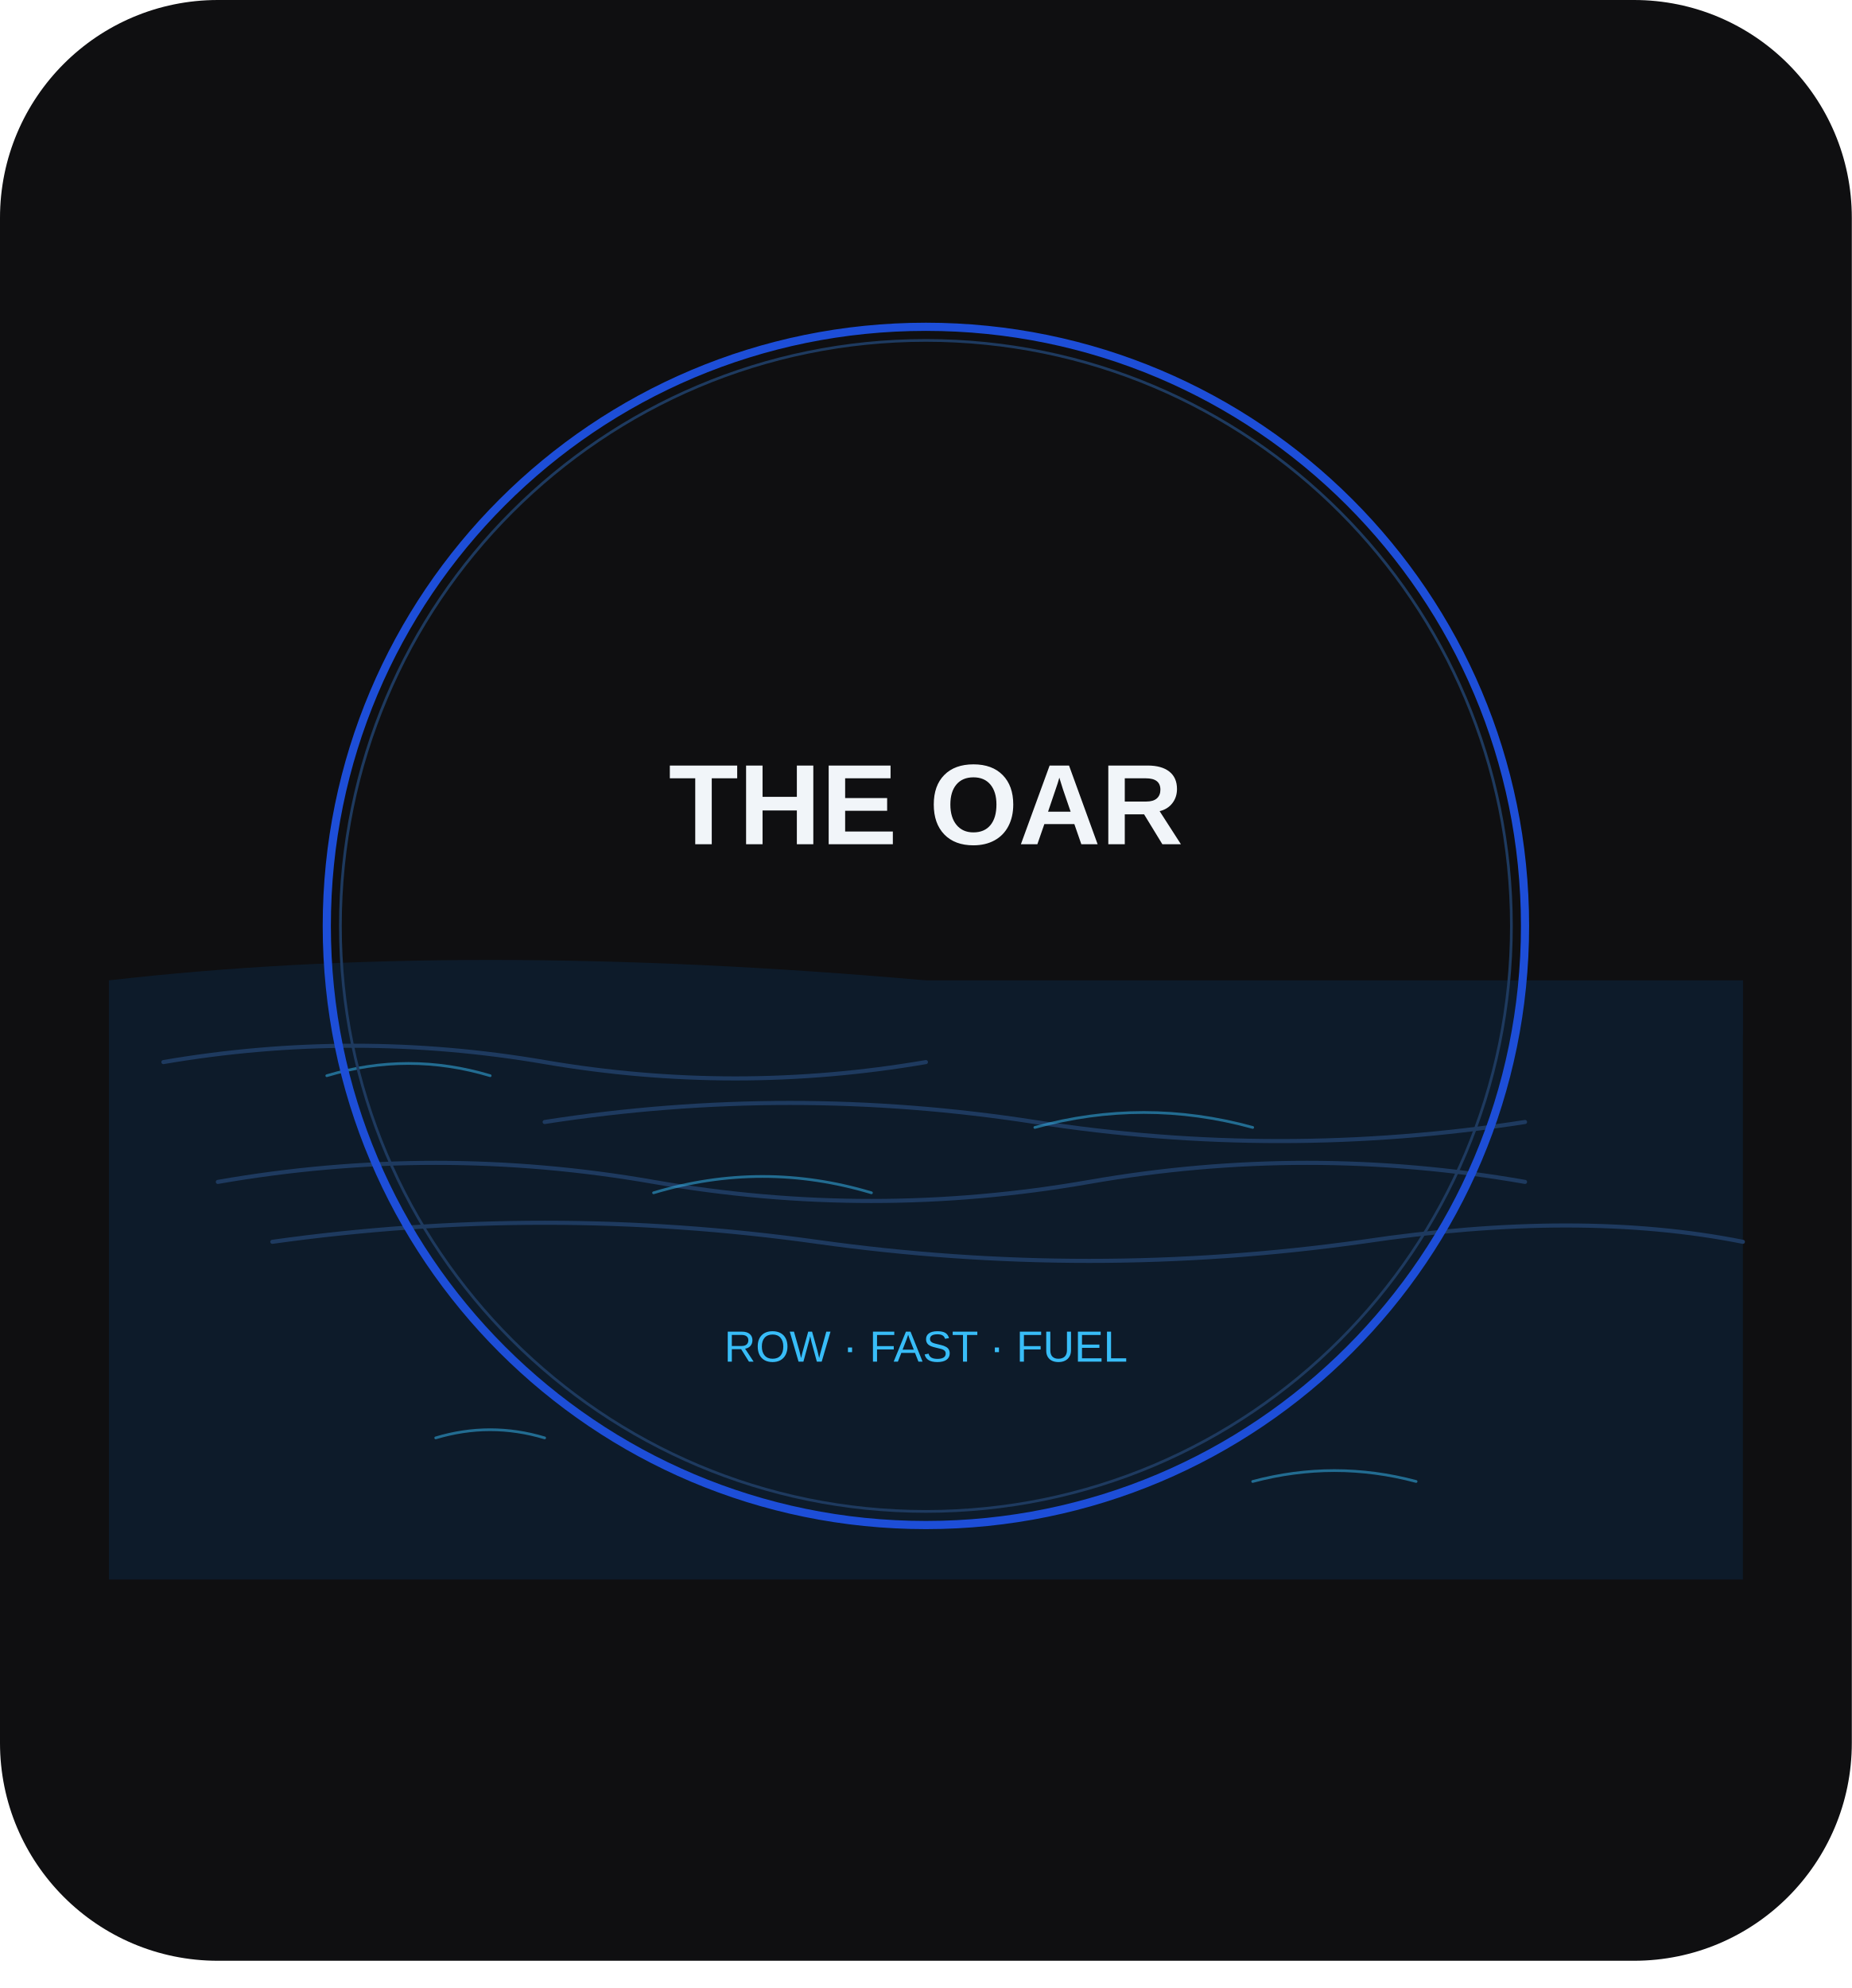
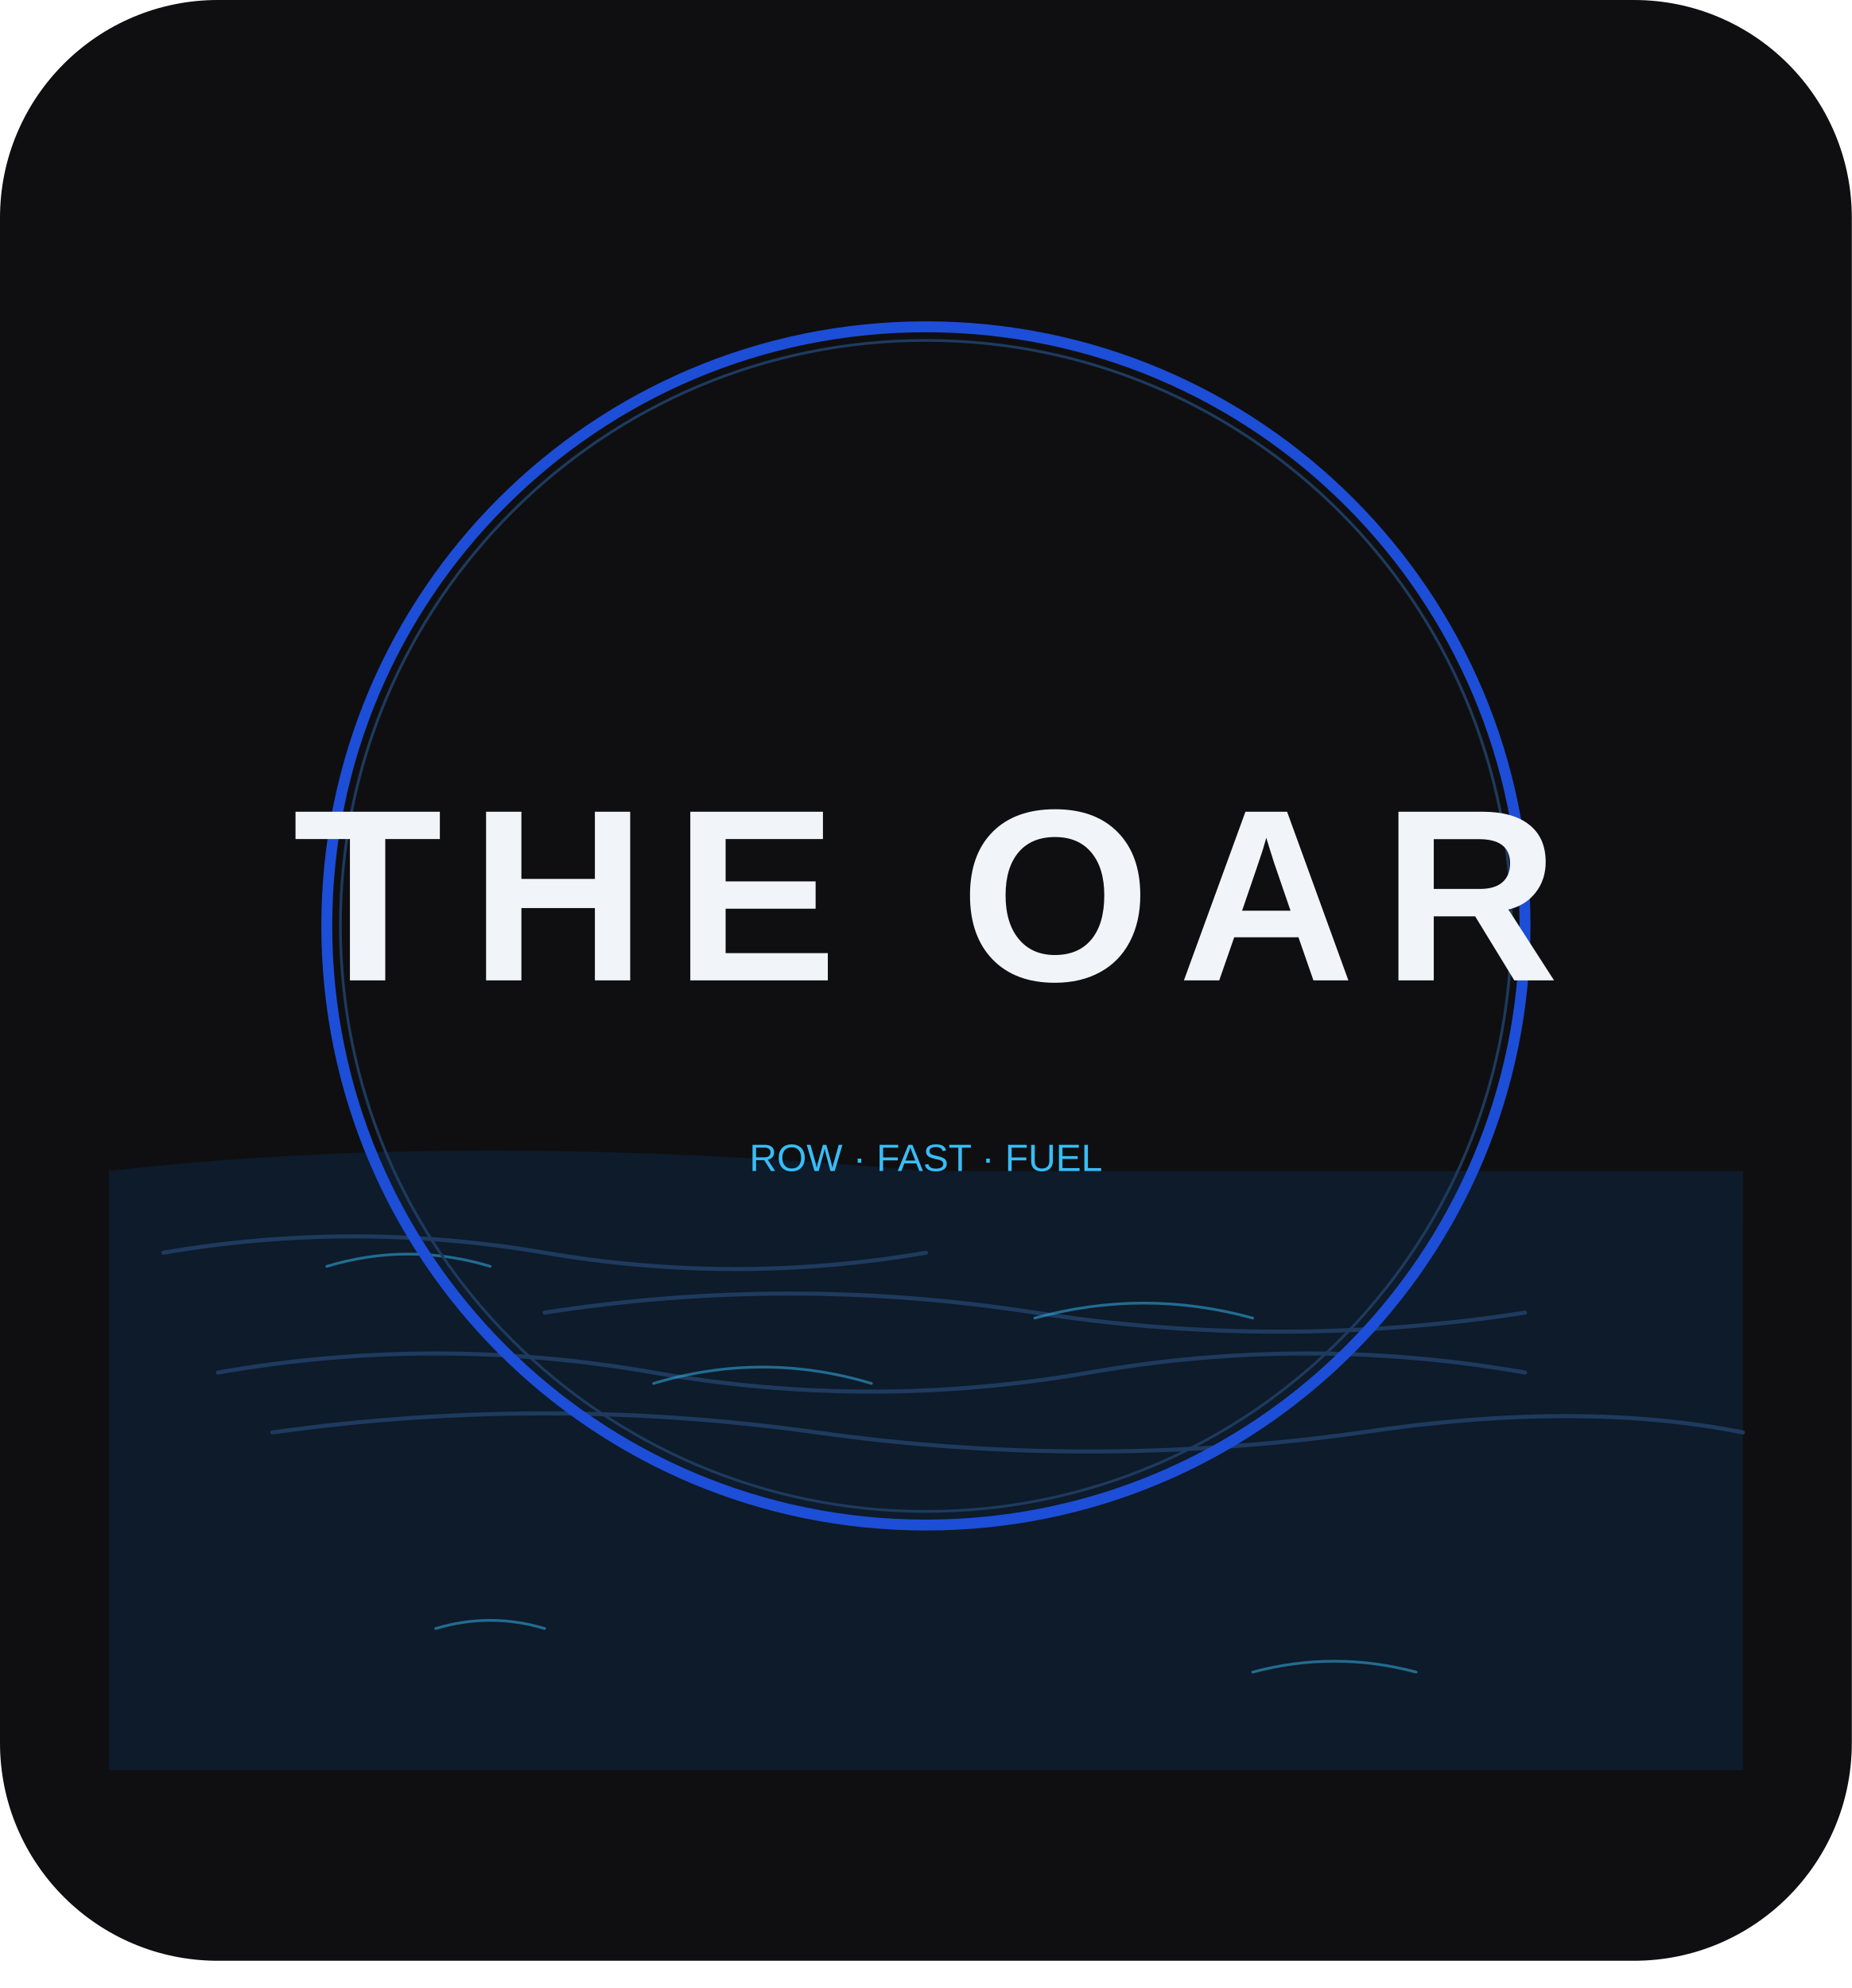
<svg xmlns="http://www.w3.org/2000/svg" width="100%" viewBox="0 0 680 730">
  <rect width="680" height="720" rx="80" style="fill:rgb(15, 15, 17);stroke:none;color:rgb(255, 255, 255);stroke-width:1px;stroke-linecap:butt;stroke-linejoin:miter;opacity:1;font-family:&quot;Anthropic Sans&quot;, -apple-system, &quot;system-ui&quot;, &quot;Segoe UI&quot;, sans-serif;font-size:16px;font-weight:400;text-anchor:start;dominant-baseline:auto" />
-   <rect x="40" y="360" width="600" height="220" rx="0" style="fill:rgb(13, 27, 42);stroke:none;color:rgb(255, 255, 255);stroke-width:1px;stroke-linecap:butt;stroke-linejoin:miter;opacity:1;font-family:&quot;Anthropic Sans&quot;, -apple-system, &quot;system-ui&quot;, &quot;Segoe UI&quot;, sans-serif;font-size:16px;font-weight:400;text-anchor:start;dominant-baseline:auto" />
-   <path d="M40 360 Q170 345 340 360 Q510 375 640 360 L640 380 Q510 395 340 380 Q170 365 40 380Z" fill="#0d1b2a" style="fill:rgb(13, 27, 42);stroke:none;color:rgb(255, 255, 255);stroke-width:1px;stroke-linecap:butt;stroke-linejoin:miter;opacity:1;font-family:&quot;Anthropic Sans&quot;, -apple-system, &quot;system-ui&quot;, &quot;Segoe UI&quot;, sans-serif;font-size:16px;font-weight:400;text-anchor:start;dominant-baseline:auto" />
-   <path d="M60 390 Q130 378 200 390 Q270 402 340 390" style="fill:none;stroke:rgb(30, 58, 95);color:rgb(255, 255, 255);stroke-width:1.5px;stroke-linecap:round;stroke-linejoin:miter;opacity:1;font-family:&quot;Anthropic Sans&quot;, -apple-system, &quot;system-ui&quot;, &quot;Segoe UI&quot;, sans-serif;font-size:16px;font-weight:400;text-anchor:start;dominant-baseline:auto" />
-   <path d="M200 412 Q290 398 380 412 Q470 426 560 412" style="fill:none;stroke:rgb(30, 58, 95);color:rgb(255, 255, 255);stroke-width:1.5px;stroke-linecap:round;stroke-linejoin:miter;opacity:1;font-family:&quot;Anthropic Sans&quot;, -apple-system, &quot;system-ui&quot;, &quot;Segoe UI&quot;, sans-serif;font-size:16px;font-weight:400;text-anchor:start;dominant-baseline:auto" />
-   <path d="M80 434 Q160 420 240 434 Q320 448 400 434 Q480 420 560 434" style="fill:none;stroke:rgb(30, 58, 95);color:rgb(255, 255, 255);stroke-width:1.5px;stroke-linecap:round;stroke-linejoin:miter;opacity:1;font-family:&quot;Anthropic Sans&quot;, -apple-system, &quot;system-ui&quot;, &quot;Segoe UI&quot;, sans-serif;font-size:16px;font-weight:400;text-anchor:start;dominant-baseline:auto" />
-   <path d="M100 456 Q200 442 300 456 Q400 470 500 456 Q580 444 640 456" style="fill:none;stroke:rgb(30, 58, 95);color:rgb(255, 255, 255);stroke-width:1.5px;stroke-linecap:round;stroke-linejoin:miter;opacity:1;font-family:&quot;Anthropic Sans&quot;, -apple-system, &quot;system-ui&quot;, &quot;Segoe UI&quot;, sans-serif;font-size:16px;font-weight:400;text-anchor:start;dominant-baseline:auto" />
-   <path d="M120 395 Q150 386 180 395" style="fill:none;stroke:rgb(56, 189, 248);color:rgb(255, 255, 255);stroke-width:1px;stroke-linecap:round;stroke-linejoin:miter;opacity:0.5;font-family:&quot;Anthropic Sans&quot;, -apple-system, &quot;system-ui&quot;, &quot;Segoe UI&quot;, sans-serif;font-size:16px;font-weight:400;text-anchor:start;dominant-baseline:auto" />
-   <path d="M380 414 Q420 403 460 414" style="fill:none;stroke:rgb(56, 189, 248);color:rgb(255, 255, 255);stroke-width:1px;stroke-linecap:round;stroke-linejoin:miter;opacity:0.5;font-family:&quot;Anthropic Sans&quot;, -apple-system, &quot;system-ui&quot;, &quot;Segoe UI&quot;, sans-serif;font-size:16px;font-weight:400;text-anchor:start;dominant-baseline:auto" />
-   <path d="M240 438 Q280 426 320 438" style="fill:none;stroke:rgb(56, 189, 248);color:rgb(255, 255, 255);stroke-width:1px;stroke-linecap:round;stroke-linejoin:miter;opacity:0.5;font-family:&quot;Anthropic Sans&quot;, -apple-system, &quot;system-ui&quot;, &quot;Segoe UI&quot;, sans-serif;font-size:16px;font-weight:400;text-anchor:start;dominant-baseline:auto" />
-   <circle cx="340" cy="340" r="220" style="fill:none;stroke:rgb(29, 78, 216);color:rgb(255, 255, 255);stroke-width:3px;stroke-linecap:butt;stroke-linejoin:miter;opacity:1;font-family:&quot;Anthropic Sans&quot;, -apple-system, &quot;system-ui&quot;, &quot;Segoe UI&quot;, sans-serif;font-size:16px;font-weight:400;text-anchor:start;dominant-baseline:auto" />
+   <rect x="40" y="430" width="600" height="220" rx="0" style="fill:rgb(13, 27, 42);stroke:none;color:rgb(255, 255, 255);stroke-width:1px;stroke-linecap:butt;stroke-linejoin:miter;opacity:1;font-family:&quot;Anthropic Sans&quot;, -apple-system, &quot;system-ui&quot;, &quot;Segoe UI&quot;, sans-serif;font-size:16px;font-weight:400;text-anchor:start;dominant-baseline:auto" />
+   <path d="M40 430 Q170 415 340 430 Q510 445 640 430 L640 450 Q510 465 340 450 Q170 435 40 450Z" fill="#0d1b2a" style="fill:rgb(13, 27, 42);stroke:none;color:rgb(255, 255, 255);stroke-width:1px;stroke-linecap:butt;stroke-linejoin:miter;opacity:1;font-family:&quot;Anthropic Sans&quot;, -apple-system, &quot;system-ui&quot;, &quot;Segoe UI&quot;, sans-serif;font-size:16px;font-weight:400;text-anchor:start;dominant-baseline:auto" />
+   <path d="M60 460 Q130 448 200 460 Q270 472 340 460" style="fill:none;stroke:rgb(30, 58, 95);color:rgb(255, 255, 255);stroke-width:1.5px;stroke-linecap:round;stroke-linejoin:miter;opacity:1;font-family:&quot;Anthropic Sans&quot;, -apple-system, &quot;system-ui&quot;, &quot;Segoe UI&quot;, sans-serif;font-size:16px;font-weight:400;text-anchor:start;dominant-baseline:auto" />
+   <path d="M200 482 Q290 468 380 482 Q470 496 560 482" style="fill:none;stroke:rgb(30, 58, 95);color:rgb(255, 255, 255);stroke-width:1.5px;stroke-linecap:round;stroke-linejoin:miter;opacity:1;font-family:&quot;Anthropic Sans&quot;, -apple-system, &quot;system-ui&quot;, &quot;Segoe UI&quot;, sans-serif;font-size:16px;font-weight:400;text-anchor:start;dominant-baseline:auto" />
+   <path d="M80 504 Q160 490 240 504 Q320 518 400 504 Q480 490 560 504" style="fill:none;stroke:rgb(30, 58, 95);color:rgb(255, 255, 255);stroke-width:1.5px;stroke-linecap:round;stroke-linejoin:miter;opacity:1;font-family:&quot;Anthropic Sans&quot;, -apple-system, &quot;system-ui&quot;, &quot;Segoe UI&quot;, sans-serif;font-size:16px;font-weight:400;text-anchor:start;dominant-baseline:auto" />
+   <path d="M100 526 Q200 512 300 526 Q400 540 500 526 Q580 514 640 526" style="fill:none;stroke:rgb(30, 58, 95);color:rgb(255, 255, 255);stroke-width:1.5px;stroke-linecap:round;stroke-linejoin:miter;opacity:1;font-family:&quot;Anthropic Sans&quot;, -apple-system, &quot;system-ui&quot;, &quot;Segoe UI&quot;, sans-serif;font-size:16px;font-weight:400;text-anchor:start;dominant-baseline:auto" />
+   <path d="M120 465 Q150 456 180 465" style="fill:none;stroke:rgb(56, 189, 248);color:rgb(255, 255, 255);stroke-width:1px;stroke-linecap:round;stroke-linejoin:miter;opacity:0.5;font-family:&quot;Anthropic Sans&quot;, -apple-system, &quot;system-ui&quot;, &quot;Segoe UI&quot;, sans-serif;font-size:16px;font-weight:400;text-anchor:start;dominant-baseline:auto" />
+   <path d="M380 484 Q420 473 460 484" style="fill:none;stroke:rgb(56, 189, 248);color:rgb(255, 255, 255);stroke-width:1px;stroke-linecap:round;stroke-linejoin:miter;opacity:0.5;font-family:&quot;Anthropic Sans&quot;, -apple-system, &quot;system-ui&quot;, &quot;Segoe UI&quot;, sans-serif;font-size:16px;font-weight:400;text-anchor:start;dominant-baseline:auto" />
+   <path d="M240 508 Q280 496 320 508" style="fill:none;stroke:rgb(56, 189, 248);color:rgb(255, 255, 255);stroke-width:1px;stroke-linecap:round;stroke-linejoin:miter;opacity:0.5;font-family:&quot;Anthropic Sans&quot;, -apple-system, &quot;system-ui&quot;, &quot;Segoe UI&quot;, sans-serif;font-size:16px;font-weight:400;text-anchor:start;dominant-baseline:auto" />
+   <circle cx="340" cy="340" r="220" style="fill:none;stroke:rgb(29, 78, 216);color:rgb(255, 255, 255);stroke-width:4px;stroke-linecap:butt;stroke-linejoin:miter;opacity:1;font-family:&quot;Anthropic Sans&quot;, -apple-system, &quot;system-ui&quot;, &quot;Segoe UI&quot;, sans-serif;font-size:16px;font-weight:400;text-anchor:start;dominant-baseline:auto" />
  <circle cx="340" cy="340" r="215" style="fill:none;stroke:rgb(30, 58, 95);color:rgb(255, 255, 255);stroke-width:1px;stroke-linecap:butt;stroke-linejoin:miter;opacity:1;font-family:&quot;Anthropic Sans&quot;, -apple-system, &quot;system-ui&quot;, &quot;Segoe UI&quot;, sans-serif;font-size:16px;font-weight:400;text-anchor:start;dominant-baseline:auto" />
-   <text x="340" y="310" text-anchor="middle" style="fill:rgb(241, 245, 249);stroke:none;color:rgb(255, 255, 255);stroke-width:1px;stroke-linecap:butt;stroke-linejoin:miter;opacity:1;font-family:Arial, sans-serif;font-size:42px;font-weight:700;text-anchor:middle;dominant-baseline:auto">THE OAR</text>
-   <text x="340" y="500" text-anchor="middle" style="fill:rgb(56, 189, 248);stroke:none;color:rgb(255, 255, 255);stroke-width:1px;stroke-linecap:butt;stroke-linejoin:miter;opacity:1;font-family:Arial, sans-serif;font-size:16px;font-weight:400;text-anchor:middle;dominant-baseline:auto">ROW · FAST · FUEL</text>
-   <path d="M160 528 Q180 522 200 528" opacity="0.6" style="fill:none;stroke:rgb(56, 189, 248);color:rgb(255, 255, 255);stroke-width:1px;stroke-linecap:round;stroke-linejoin:miter;opacity:0.5;font-family:&quot;Anthropic Sans&quot;, -apple-system, &quot;system-ui&quot;, &quot;Segoe UI&quot;, sans-serif;font-size:16px;font-weight:400;text-anchor:start;dominant-baseline:auto" />
-   <path d="M460 544 Q490 536 520 544" opacity="0.6" style="fill:none;stroke:rgb(56, 189, 248);color:rgb(255, 255, 255);stroke-width:1px;stroke-linecap:round;stroke-linejoin:miter;opacity:0.5;font-family:&quot;Anthropic Sans&quot;, -apple-system, &quot;system-ui&quot;, &quot;Segoe UI&quot;, sans-serif;font-size:16px;font-weight:400;text-anchor:start;dominant-baseline:auto" />
+   <text x="340" y="360" text-anchor="middle" style="fill:rgb(241, 245, 249);stroke:none;color:rgb(255, 255, 255);stroke-width:1px;stroke-linecap:butt;stroke-linejoin:miter;opacity:1;font-family:Arial, sans-serif;font-size:90px;font-weight:700;letter-spacing:10px;text-anchor:middle;dominant-baseline:auto">THE OAR</text>
+   <text x="340" y="430" text-anchor="middle" style="fill:rgb(56, 189, 248);stroke:none;color:rgb(255, 255, 255);stroke-width:1px;stroke-linecap:butt;stroke-linejoin:miter;opacity:1;font-family:Arial, sans-serif;font-size:14px;font-weight:400;text-anchor:middle;dominant-baseline:auto">ROW · FAST · FUEL</text>
+   <path d="M160 598 Q180 592 200 598" opacity="0.6" style="fill:none;stroke:rgb(56, 189, 248);color:rgb(255, 255, 255);stroke-width:1px;stroke-linecap:round;stroke-linejoin:miter;opacity:0.5;font-family:&quot;Anthropic Sans&quot;, -apple-system, &quot;system-ui&quot;, &quot;Segoe UI&quot;, sans-serif;font-size:16px;font-weight:400;text-anchor:start;dominant-baseline:auto" />
+   <path d="M460 614 Q490 606 520 614" opacity="0.6" style="fill:none;stroke:rgb(56, 189, 248);color:rgb(255, 255, 255);stroke-width:1px;stroke-linecap:round;stroke-linejoin:miter;opacity:0.5;font-family:&quot;Anthropic Sans&quot;, -apple-system, &quot;system-ui&quot;, &quot;Segoe UI&quot;, sans-serif;font-size:16px;font-weight:400;text-anchor:start;dominant-baseline:auto" />
</svg>
